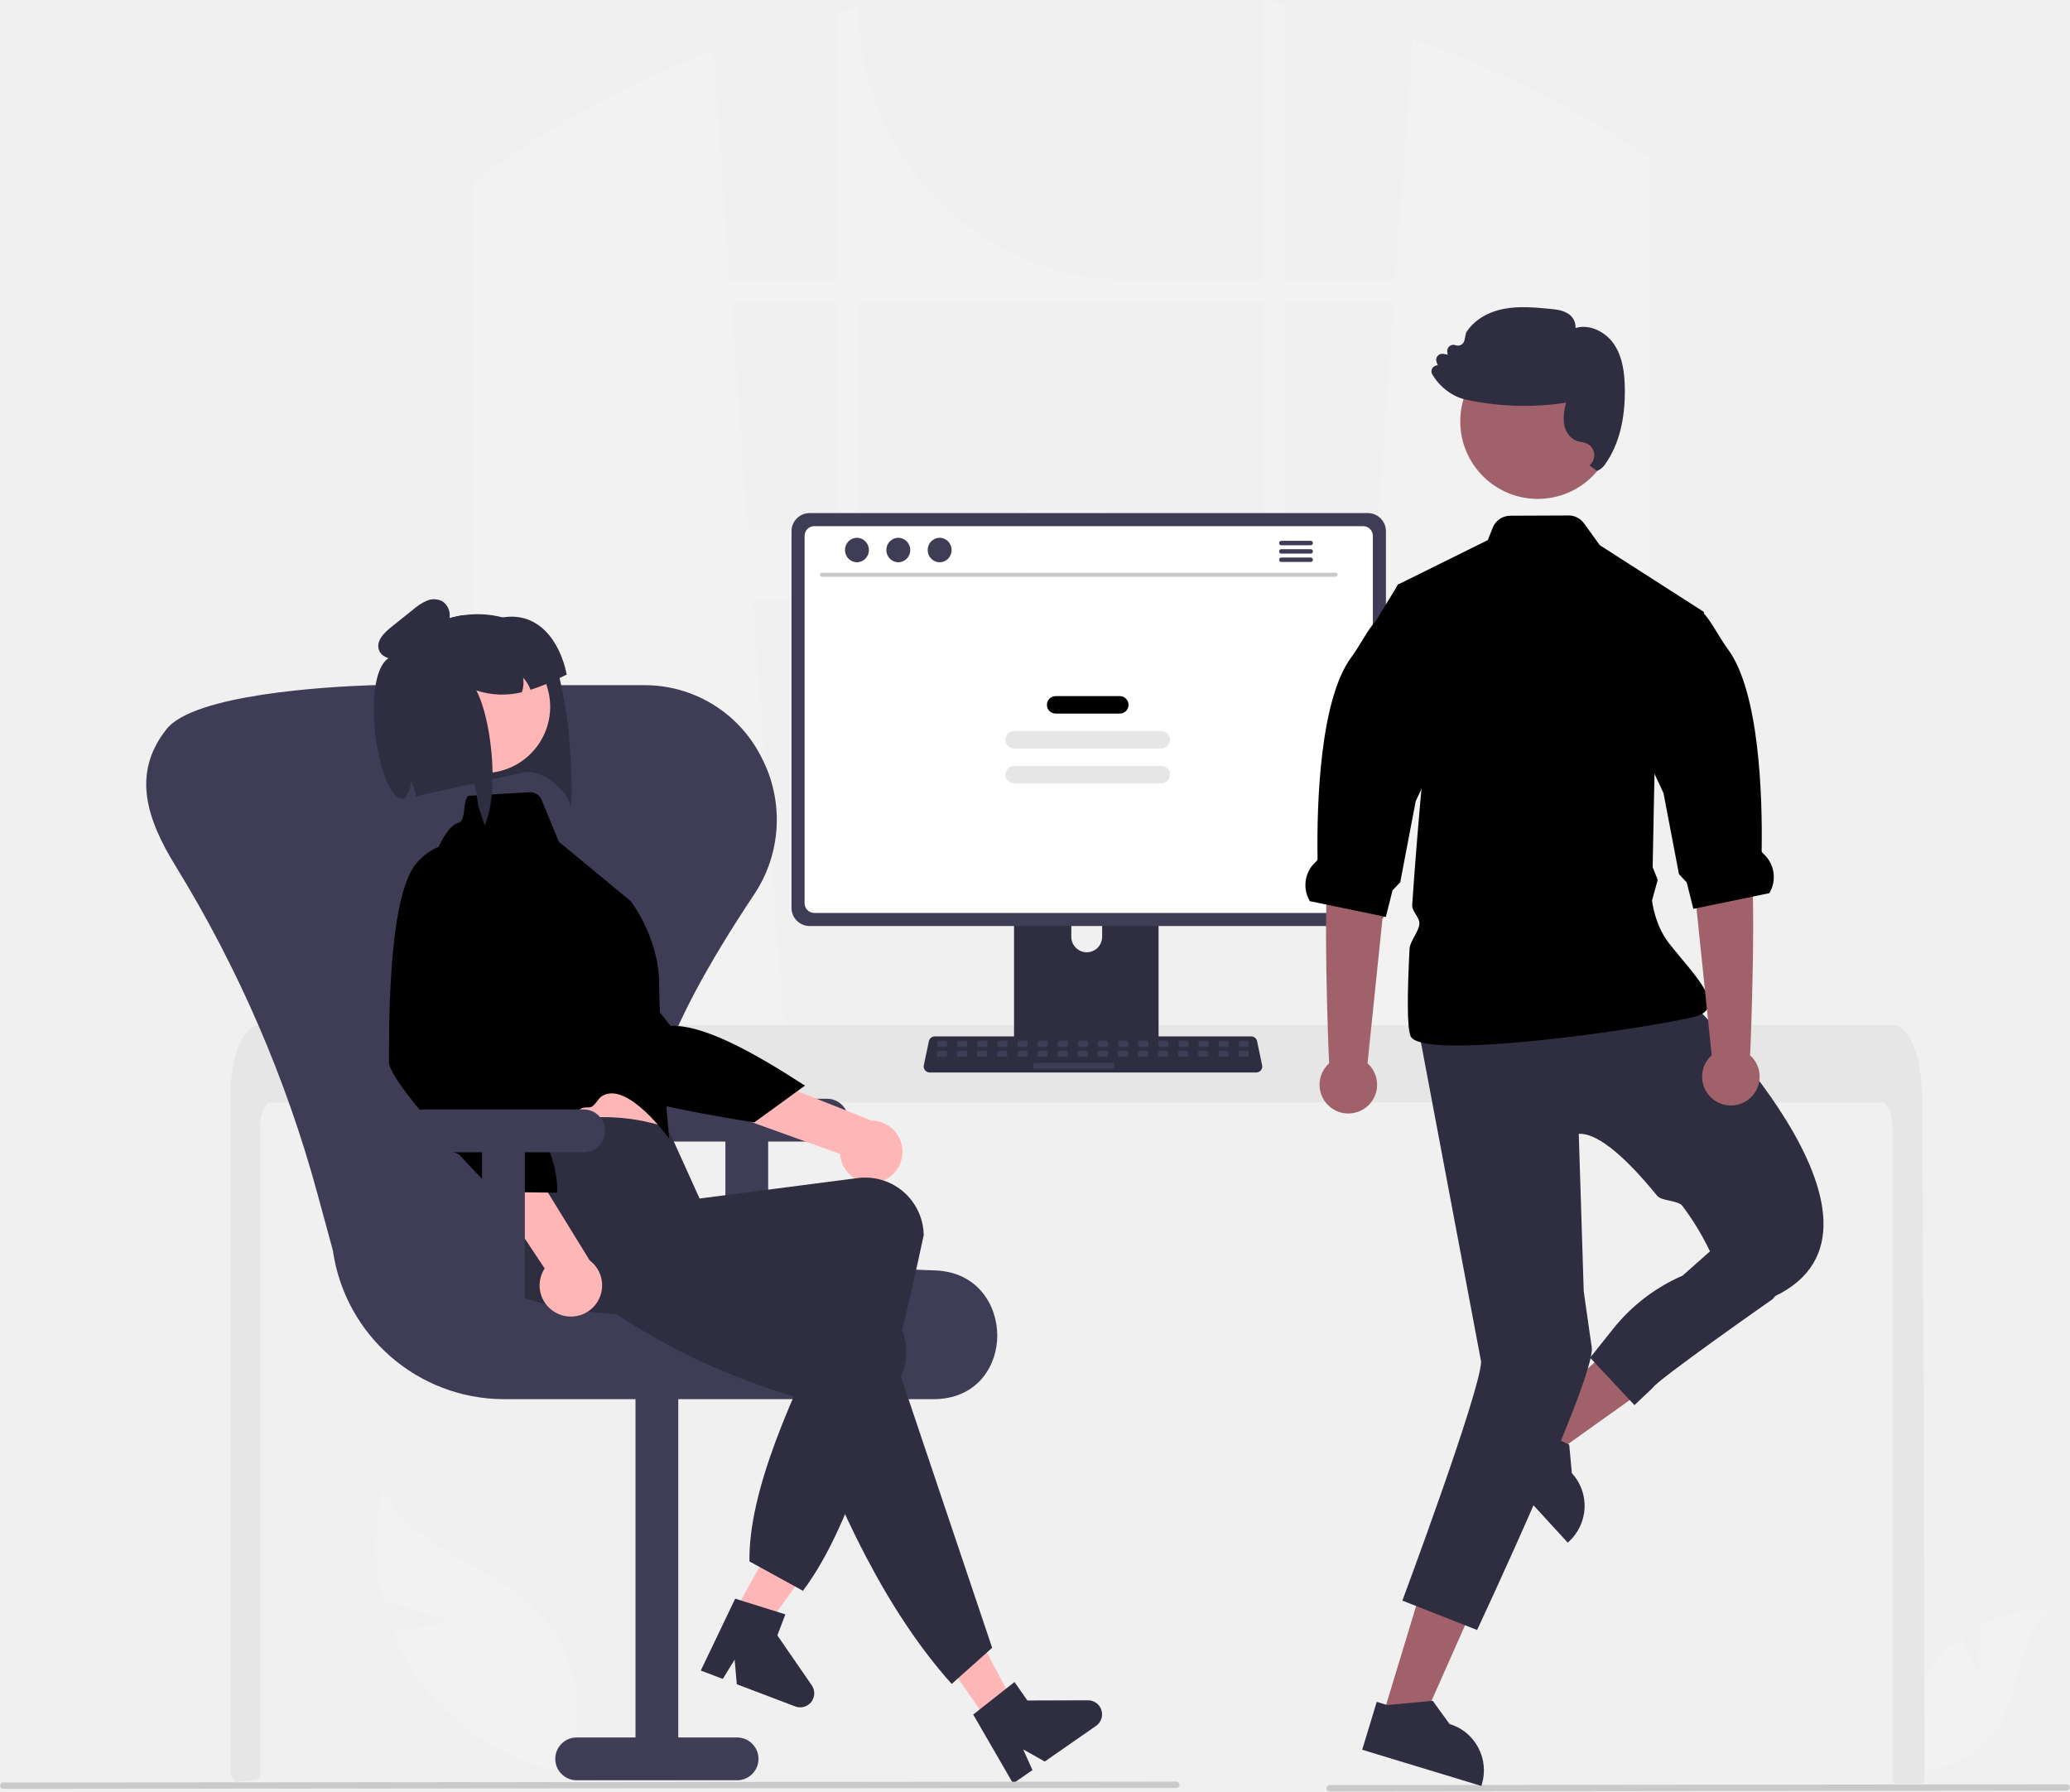
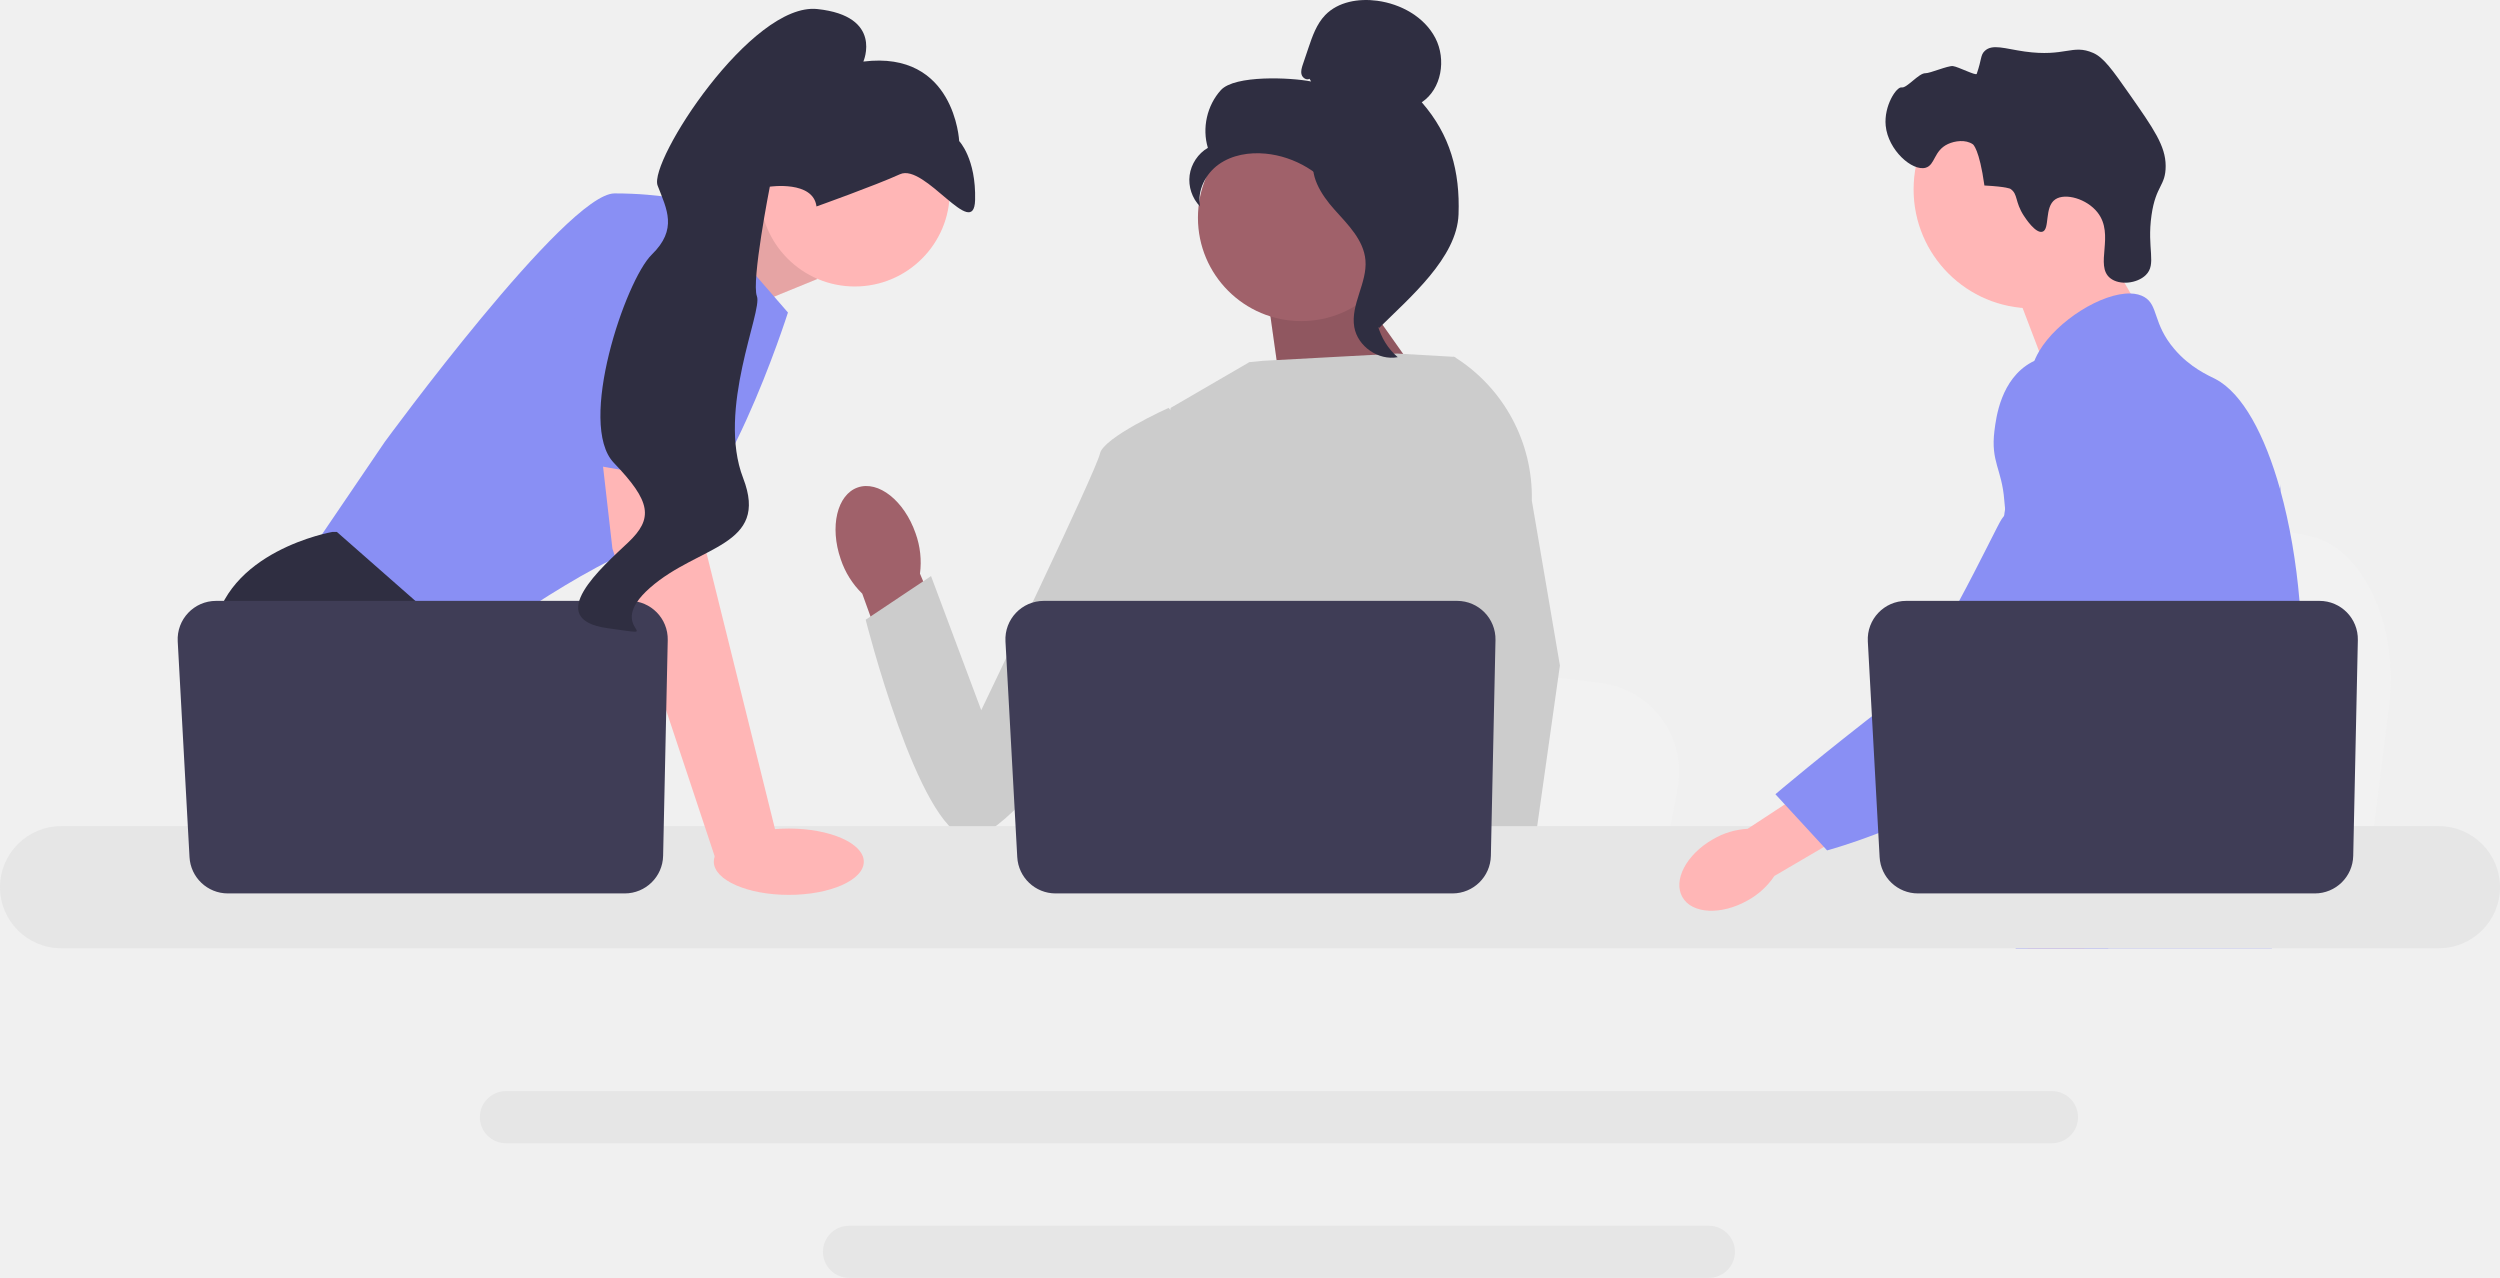
- <svg xmlns="http://www.w3.org/2000/svg" width="774.131" height="669.898" viewBox="0 0 774.131 669.898" role="img" artist="Katerina Limpitsouni" source="https://undraw.co/">
-   <path d="M824.241,170.371c-.87-.58-1.75-1.13-2.62-1.69a380.241,380.241,0,0,0-80.31-38.93l-6.54,90.22h-41.46v-103.39c-2.61-.54-5.24-1.05-7.87-1.53v104.92H636.171A102.27,102.27,0,0,1,533.901,117.701v-0c-2.64.57-5.26,1.18-7.88,1.83v100.44h-40.13l-6.23-86.03a380.858,380.858,0,0,0-81.94,43.53c-.44.3-.88.61-1.31.91-2.21,1.55-4.39,3.13-6.56,4.73v344.19h118.27l-2.09-28.95-11.5-158.95h231.59l-11.5,158.95-2.09,28.95h116.96v-353.45Q826.881,172.081,824.241,170.371Zm-298.22,142.78h-33.39l-6.17-85.3h39.56Zm159.42,0h-56.08v-1.69a6.18,6.18,0,0,0-6.19-6.18h-24.38a6.178,6.178,0,0,0-6.18,6.18v1.69h-58.71v-85.3h151.54Zm7.87,0v-85.3h40.89l-6.17,85.3Z" transform="translate(-212.9343 -115.0508)" fill="#f2f2f2" />
-   <path d="M952.684,740.6l.782-17.576a56.765,56.765,0,0,1,26.477-6.702c-12.717,10.397-11.127,30.438-19.749,44.419a34.144,34.144,0,0,1-25.038,15.779L924.514,783.035a57.215,57.215,0,0,1,12.06-46.364,55.267,55.267,0,0,1,10.157-9.437C949.279,733.954,952.684,740.6,952.684,740.6Z" transform="translate(-212.9343 -115.0508)" fill="#f2f2f2" />
-   <path d="M381.733,721.34l-25.68-7.775a86.572,86.572,0,0,1,.067-41.654c10.575,22.709,40.792,27.909,58.207,45.916a52.073,52.073,0,0,1,13.888,42.946l5.621,18.181A87.259,87.259,0,0,1,369.859,743.669a84.287,84.287,0,0,1-10.122-18.565C370.629,723.869,381.733,721.34,381.733,721.34Z" transform="translate(-212.9343 -115.0508)" fill="#f2f2f2" />
-   <path d="M932.701,780.161a2.038,2.038,0,0,1-.59,1.42,1.988,1.988,0,0,1-1.41.58h-8.04a1.993,1.993,0,0,1-2-2v-243.14c0-5.36-1.8-9.71-4.01-9.72h-602.49c-2.22.01-4.01,4.36-4.02,9.72v241.65a2.006,2.006,0,0,1-1.81,1.99c-1.62.16-3.24.3-4.85.43-.04,0-.08.01-.12.01-.88.08-1.76.14-2.64.21h-.01c-.46-.83-.9-1.68-1.35-2.53a2.088,2.088,0,0,1-.22-.93v-253.44c0-1.48.06-2.97.16-4.44a56.854,56.854,0,0,1,.75-6.02c1.69-9.29,5.51-15.58,9.85-15.6h611a4.683,4.683,0,0,1,1.84.39,7.174,7.174,0,0,1,2.27,1.59,14.071,14.071,0,0,1,2.23,3.05c2.14,3.77,3.67,9.39,4.21,15.93,0,.06.01.12.01.18.14,1.62.21,3.27.2,4.92l.14,21.43.09,12.78.27,40.1.1,14.24Z" transform="translate(-212.9343 -115.0508)" fill="#e6e6e6" />
-   <path d="M985.875,784.642l-275.75.307a1.191,1.191,0,0,1,0-2.381l275.75-.307a1.191,1.191,0,0,1,0,2.381Z" transform="translate(-212.9343 -115.0508)" fill="#cacaca" />
-   <path d="M643.602,427.312h-48.838a2.606,2.606,0,0,0-2.602,2.609v77.15H646.211v-77.15A2.607,2.607,0,0,0,643.602,427.312Zm-24.255,43.836a5.794,5.794,0,0,1-5.767-5.767v-8.899a5.767,5.767,0,0,1,11.534,0v8.899a5.794,5.794,0,0,1-5.767,5.767Z" transform="translate(-212.9343 -115.0508)" fill="#2f2e41" />
-   <path d="M724.474,306.911H515.71a6.777,6.777,0,0,0-6.766,6.766v140.875a6.773,6.773,0,0,0,6.766,6.766H724.474a6.773,6.773,0,0,0,6.766-6.766v-140.875A6.777,6.777,0,0,0,724.474,306.911Z" transform="translate(-212.9343 -115.0508)" fill="#3f3d56" />
-   <path d="M722.728,311.797H517.45a3.626,3.626,0,0,0-3.619,3.626V452.806a3.625,3.625,0,0,0,3.619,3.619H722.728a3.625,3.625,0,0,0,3.619-3.619V315.423A3.626,3.626,0,0,0,722.728,311.797Z" transform="translate(-212.9343 -115.0508)" fill="#fff" />
-   <path d="M591.995,504.603v7.443a1.458,1.458,0,0,0,1.455,1.455h51.474a1.462,1.462,0,0,0,1.455-1.455V504.603Z" transform="translate(-212.9343 -115.0508)" fill="#3f3d56" />
-   <path d="M682.747,516.091H560.618a2.247,2.247,0,0,1-2.198-2.709l1.895-9a2.256,2.256,0,0,1,2.198-1.784H680.852a2.256,2.256,0,0,1,2.198,1.784l1.895,9a2.247,2.247,0,0,1-2.198,2.709Z" transform="translate(-212.9343 -115.0508)" fill="#2f2e41" />
-   <rect x="350.446" y="389.168" width="3.761" height="2.257" rx="0.488" fill="#3f3d56" />
-   <rect x="357.969" y="389.168" width="3.761" height="2.257" rx="0.488" fill="#3f3d56" />
-   <rect x="365.491" y="389.168" width="3.761" height="2.257" rx="0.488" fill="#3f3d56" />
-   <rect x="373.014" y="389.168" width="3.761" height="2.257" rx="0.488" fill="#3f3d56" />
-   <rect x="380.537" y="389.168" width="3.761" height="2.257" rx="0.488" fill="#3f3d56" />
-   <rect x="388.06" y="389.168" width="3.761" height="2.257" rx="0.488" fill="#3f3d56" />
-   <rect x="395.583" y="389.168" width="3.761" height="2.257" rx="0.488" fill="#3f3d56" />
-   <rect x="403.106" y="389.168" width="3.761" height="2.257" rx="0.488" fill="#3f3d56" />
-   <rect x="410.629" y="389.168" width="3.761" height="2.257" rx="0.488" fill="#3f3d56" />
-   <rect x="418.152" y="389.168" width="3.761" height="2.257" rx="0.488" fill="#3f3d56" />
-   <rect x="425.675" y="389.168" width="3.761" height="2.257" rx="0.488" fill="#3f3d56" />
-   <rect x="433.198" y="389.168" width="3.761" height="2.257" rx="0.488" fill="#3f3d56" />
-   <rect x="440.721" y="389.168" width="3.761" height="2.257" rx="0.488" fill="#3f3d56" />
-   <rect x="448.243" y="389.168" width="3.761" height="2.257" rx="0.488" fill="#3f3d56" />
-   <rect x="455.766" y="389.168" width="3.761" height="2.257" rx="0.488" fill="#3f3d56" />
-   <rect x="463.289" y="389.168" width="3.761" height="2.257" rx="0.488" fill="#3f3d56" />
-   <rect x="350.357" y="392.929" width="3.761" height="2.257" rx="0.488" fill="#3f3d56" />
-   <rect x="357.88" y="392.929" width="3.761" height="2.257" rx="0.488" fill="#3f3d56" />
-   <rect x="365.403" y="392.929" width="3.761" height="2.257" rx="0.488" fill="#3f3d56" />
-   <rect x="372.925" y="392.929" width="3.761" height="2.257" rx="0.488" fill="#3f3d56" />
-   <rect x="380.448" y="392.929" width="3.761" height="2.257" rx="0.488" fill="#3f3d56" />
-   <rect x="387.971" y="392.929" width="3.761" height="2.257" rx="0.488" fill="#3f3d56" />
-   <rect x="395.494" y="392.929" width="3.761" height="2.257" rx="0.488" fill="#3f3d56" />
-   <rect x="403.017" y="392.929" width="3.761" height="2.257" rx="0.488" fill="#3f3d56" />
-   <rect x="410.54" y="392.929" width="3.761" height="2.257" rx="0.488" fill="#3f3d56" />
-   <rect x="418.063" y="392.929" width="3.761" height="2.257" rx="0.488" fill="#3f3d56" />
-   <rect x="425.586" y="392.929" width="3.761" height="2.257" rx="0.488" fill="#3f3d56" />
-   <rect x="433.109" y="392.929" width="3.761" height="2.257" rx="0.488" fill="#3f3d56" />
-   <rect x="440.632" y="392.929" width="3.761" height="2.257" rx="0.488" fill="#3f3d56" />
-   <rect x="448.155" y="392.929" width="3.761" height="2.257" rx="0.488" fill="#3f3d56" />
-   <rect x="455.677" y="392.929" width="3.761" height="2.257" rx="0.488" fill="#3f3d56" />
-   <rect x="463.2" y="392.929" width="3.761" height="2.257" rx="0.488" fill="#3f3d56" />
-   <rect x="386.467" y="397.443" width="30.092" height="2.257" rx="0.488" fill="#3f3d56" />
-   <path d="M712.413,330.726H520.335a.764.764,0,0,1,0-1.528H712.413a.764.764,0,0,1,0,1.528Z" transform="translate(-212.9343 -115.0508)" fill="#cacaca" />
-   <ellipse cx="320.476" cy="205.672" rx="4.476" ry="4.576" fill="#3f3d56" />
-   <ellipse cx="335.94" cy="205.672" rx="4.476" ry="4.576" fill="#3f3d56" />
-   <ellipse cx="351.404" cy="205.672" rx="4.476" ry="4.576" fill="#3f3d56" />
-   <path d="M703.102,317.28H692.117a.832.832,0,0,0,0,1.664h10.985a.832.832,0,0,0,0-1.664Z" transform="translate(-212.9343 -115.0508)" fill="#3f3d56" />
-   <path d="M703.102,320.402H692.117a.832.832,0,0,0,0,1.664h10.985a.832.832,0,0,0,0-1.664Z" transform="translate(-212.9343 -115.0508)" fill="#3f3d56" />
-   <path d="M703.102,323.521H692.117a.832.832,0,0,0,0,1.664h10.985a.832.832,0,0,0,0-1.664Z" transform="translate(-212.9343 -115.0508)" fill="#3f3d56" />
-   <rect x="391.518" y="260.3" width="30.529" height="6.528" rx="3.264" fill="#000" />
-   <rect x="376.013" y="273.356" width="61.539" height="6.528" rx="3.264" fill="#e6e6e6" />
-   <rect x="376.013" y="286.413" width="61.539" height="6.528" rx="3.264" fill="#e6e6e6" />
-   <path d="M522.211,525.911h-60a8,8,0,1,0,0,16h22v62h16v-62h22a8,8,0,1,0,0-16Z" transform="translate(-212.9343 -115.0508)" fill="#3f3d56" />
-   <path d="M561.812,638.248H401.329a64.805,64.805,0,0,1-63.917-55.636l-5.681-20.896a469.077,469.077,0,0,0-53.181-122.903c-10.747-17.454-16.279-34.349-3.715-50.615q.16-.208.316-.41c10.077-13.116,60.234-15.956,76.585-16.508q.969-.033,1.945-.033h99.819q.977,0,1.945.033a48.847,48.847,0,0,1,42.236,26.921,50.331,50.331,0,0,1-2.856,51.53c-35.063,52.671-45.799,85.697-34.808,107.085,10.631,20.688,43.22,31.265,102.559,33.285,15.946.543,23.265,12.96,23.316,24.267.05,11.015-6.986,23.176-22.553,23.848Q562.581,638.248,561.812,638.248Z" transform="translate(-212.9343 -115.0508)" fill="#3f3d56" />
-   <path d="M428.592,780.748h60a8,8,0,0,0,0-16h-22v-135h-16v135h-22a8,8,0,1,0,0,16Z" transform="translate(-212.9343 -115.0508)" fill="#3f3d56" />
-   <path d="M423.8,376.259l1.258,7.643c.595,3.706,2.75,29.886,1.153,33.009-.141-5.831-11-15-18.036-12.907l-11.042,2.453-6.853,1.525-5.578,1.223-16.209,3.541c-.028-.188-.049-.388-.077-.576-.038-.237-.077-.474-.125-.709a14.091,14.091,0,0,0-1.629-4.321,10.78,10.78,0,0,1-1.542,5.082.869.869,0,0,0-.066.126,12.734,12.734,0,0,1-.951,1.338.217.217,0,0,0-.043.039s-3.33-53.09-2.982-53.58c.255-.348.513-.687.782-1.017.267-.34.527-.669.806-1.002a.435.435,0,0,0,.09-.11,35.997,35.997,0,0,1,2.479-2.651c.256-.246.521-.495.787-.743a36.942,36.942,0,0,1,14.178-8.178c.595-.183,1.214-.351,1.843-.52.621-.158,1.254-.308,1.891-.438l.216-.044c.304-.062.619-.116.925-.169.384-.068.77-.127,1.148-.174a37.237,37.237,0,0,1,14.714.827c.01-.002.012.008.022.006a37.943,37.943,0,0,1,11.276,5.022c5.983,3.951,8.313,10.395,9.967,17.63C422.778,371.068,423.267,373.653,423.8,376.259Z" transform="translate(-212.9343 -115.0508)" fill="#2f2e41" />
-   <polygon points="269.963 611.271 280.299 616.886 307.661 579.054 292.405 570.768 269.963 611.271" fill="#ffb6b6" />
-   <path d="M487.873,712.842l18.764,5.876-2.987,7.861L516.517,745.253a5.253,5.253,0,0,1-6.191,7.891l-21.844-8.299-.811-9.206-4.424,7.217-8.236-3.129Z" transform="translate(-212.9343 -115.0508)" fill="#2f2e41" />
-   <path d="M541.444,557.111a11.614,11.614,0,0,1-14.34-10.562l-88.161-31.716,16.18-14.08,83.678,33.317a11.677,11.677,0,0,1,2.644,23.041Z" transform="translate(-212.9343 -115.0508)" fill="#ffb6b6" />
-   <path d="M414.314,436.26s-14.848.327-16.169,17.279,31.079,58.882,36.099,65.796,60.777,15.425,60.777,15.425l18.954-13.76c-19.916-12.905-38.092-22.8-50.29-22.355Z" transform="translate(-212.9343 -115.0508)" fill="#000" />
-   <path d="M396.104,511.058l3.618,15.546s.036,14.335,2.574,16.978c2.521,2.631,57.955-2.651,57.955-2.651s-5.877-23.1-5.799-40.578Z" transform="translate(-212.9343 -115.0508)" fill="#ffb6b6" />
-   <path d="M513.211,709.911l-20-11c-.38-26.025,15.273-61.243,33.84-98.132-41.523,7.141-80.696,9.429-114.579.79a21.901,21.901,0,0,1-15.663-26.458q.198-.822.458-1.627c4.055-12.372-5.038-20.128,3.326-33.736,21.996-7.512,42.892-9.634,62-3L474.564,563.219l59.343-7.679a21.882,21.882,0,0,1,24.344,19.294q.12.966.156,1.94C546.407,633.027,532.953,683.642,513.211,709.911Z" transform="translate(-212.9343 -115.0508)" fill="#2f2e41" />
-   <circle cx="393.879" cy="379.329" r="24.805" transform="translate(-280.9813 -28.39138) rotate(-11.5642)" fill="#ffb6b6" />
-   <path d="M388.048,412.635l22.861-1.35a4.641,4.641,0,0,1,4.564,2.863l6.46,15.662,26.85,22.192s10.631,13.528,10.655,30.999,3.772,57.91,3.772,57.91-15.515-21.839-25.091-16.03c-1.629.988-2.202,3.009-3.909,4.03-.851.509-2.818.014-3.677.525-13.196,7.833-26.958,15.486-28.244,14.145-2.525-2.635-5.587-16.098-5.587-16.098l-20.926-76.887a28.477,28.477,0,0,1,4.049-23.962c1.462-2.058,2.994-3.59,4.417-3.843C387.439,422.11,385.739,414.947,388.048,412.635Z" transform="translate(-212.9343 -115.0508)" fill="#000" />
-   <polygon points="369.583 643.84 379.233 637.131 357.372 595.887 343.13 605.789 369.583 643.84" fill="#ffb6b6" />
-   <path d="M583.976,731.217l-15.124,13.518C544.805,717.939,526.625,680.359,511.219,637.682c-40.366-11.822-70.807-30.888-97.382-53.526-9.015-7.628-15.774-17.429-8.085-26.721q.539-.652,1.126-1.26c9.078-9.33,32.101-7.552,45.585-16.1l30.121,32.196-1.895,8.632,56.577,19.165a21.852,21.852,0,0,1,13.336,28.017q-.318.92-.714,1.811Z" transform="translate(-212.9343 -115.0508)" fill="#2f2e41" />
-   <path d="M576.891,756.171l15.447-12.165,4.8,6.905,22.678-.069a5.253,5.253,0,0,1,3.015,9.566L603.644,773.745l-8.055-4.531,3.457,7.728-7.234,5.029Z" transform="translate(-212.9343 -115.0508)" fill="#2f2e41" />
-   <path d="M421.806,606.403a11.614,11.614,0,0,1-5.19-17.036l-51.754-78.102,21.386-1.626,47.202,76.707a11.677,11.677,0,0,1-11.644,20.057Z" transform="translate(-212.9343 -115.0508)" fill="#ffb6b6" />
-   <path d="M392.049,433.541s-12.103-8.608-23.289,4.198-10.252,65.787-10.357,74.331c-.033,2.675,3.83,8.448,9.153,15.117,2.39,2.994,5.073,6.168,7.831,9.323,1.596,1.826.221,5.626,1.823,7.401,1.593,1.765,6.164,1.505,7.68,3.143,7.194,7.775,13.039,13.694,13.039,13.694l23.42.288c.264-17.41-11.659-32.951-26.976-47.97Z" transform="translate(-212.9343 -115.0508)" fill="#000" />
-   <path d="M424.882,367.279c-.918.453-1.808.891-2.683,1.304a83.139,83.139,0,0,1-10.855,4.416,13.666,13.666,0,0,0-2.778-4.545,10.86,10.86,0,0,1-.46,5.433,30.703,30.703,0,0,1-17.038-.658c3.599,6.664,6.258,20.706,6.064,33.229-.084,6.621-.981,12.817-2.938,17.269l-2.515-7.651a47.657,47.657,0,0,0-1.401-8.093c-1.686-7.443-3.261-2.466-5.578,1.223l-16.209,3.541c-.028-.188-.049-.388-.077-.576-.038-.237-.077-.474-.125-.709a14.091,14.091,0,0,0-1.629-4.321,10.78,10.78,0,0,1-1.542,5.082.869.869,0,0,0-.066.126,12.734,12.734,0,0,1-.951,1.338.217.217,0,0,0-.043.039c-10.465,1.4-17.801-52.566-2.98-53.57.431-.029.513-.687.78-1.027.267-.34.527-.669.806-1.002a.435.435,0,0,0,.09-.11c.792-.917,1.612-1.8,2.479-2.651.256-.246.521-.495.787-.743a37.497,37.497,0,0,1,14.18-8.168c.595-.183,1.212-.36,1.841-.53.621-.158,1.254-.308,1.891-.438l.216-.044c.304-.062.619-.116.925-.169.384-.068.77-.127,1.148-.174a9.393,9.393,0,0,1,3.532,3.095l10.355-2.119q.412-.084.829-.139l.02-.004C413.885,343.767,422.197,354.161,424.882,367.279Z" transform="translate(-212.9343 -115.0508)" fill="#2f2e41" />
-   <path d="M368.442,357.738c-2.217,1.6-4.55,3.249-7.256,3.646s-5.873-.911-6.622-3.541c-.916-3.216,1.988-6.144,4.598-8.234l8.276-6.627a20.011,20.011,0,0,1,5.074-3.281,6.762,6.762,0,0,1,5.854.196,6.287,6.287,0,0,1,2.763,5.474,11.687,11.687,0,0,1-2.05,5.996,21.089,21.089,0,0,1-13.691,9.307" transform="translate(-212.9343 -115.0508)" fill="#2f2e41" />
-   <path d="M431.211,529.911h-60a8,8,0,1,0,0,16h22v62h16v-62h22a8,8,0,0,0,0-16Z" transform="translate(-212.9343 -115.0508)" fill="#3f3d56" />
-   <path d="M652.875,783.642l-438.75.307a1.191,1.191,0,0,1,0-2.381l438.75-.307a1.191,1.191,0,0,1,0,2.381Z" transform="translate(-212.9343 -115.0508)" fill="#cacaca" />
-   <polygon points="567.621 535.776 577.388 546.42 623.092 513.812 608.676 498.102 567.621 535.776" fill="#a0616a" />
-   <path d="M800.771,665.891v-.01l-.99-10.63-.45-.21-2.63-1.25-12.41-5.87-.26-.28-2.49-2.72-13.79,12.66,18.68,20.36,12.81,13.96.43-.4a18.112,18.112,0,0,0,1.1-25.61Z" transform="translate(-212.9343 -115.0508)" fill="#2f2e41" />
-   <polygon points="517.018 641.96 530.84 646.159 553.614 594.841 533.213 588.644 517.018 641.96" fill="#a0616a" />
-   <path d="M765.741,768.501a17.957,17.957,0,0,0-10.72-8.8l-6.27-8.65-.49.04-16.57,1.52-.37-.11-3.52-1.07-5.44,17.91,44.57,13.54.17-.57A18.053,18.053,0,0,0,765.741,768.501Z" transform="translate(-212.9343 -115.0508)" fill="#2f2e41" />
-   <path id="b2eb929e-713e-4b71-a146-193a455bcc79-191" data-name="Path 17" d="M843.932,488.318s88.251,85.207,32.46,111.582H859.148s-5.182-18.41-17.045-33.935c-1.629-2.132-7.733-1.699-9.428-3.777-10.349-12.687-21.569-23.583-29.318-23.15l1.854,58.873,3,21c1.575,10.856-42.882,105.643-42.882,105.643l-27.943-10.982s29.113-78.071,29.454-89.326L743.509,500.491Z" transform="translate(-212.9343 -115.0508)" fill="#2f2e41" />
-   <path d="M851.291,492.521a5.258,5.258,0,0,1-1.72,1.56,12.151,12.151,0,0,1-3.61,1.34c-19.87,4.51-84.78,13.86-101.63,9.4-2.07-.54-3.42-1.3-3.86-2.3-1.41-3.16-1.23-16.51-.4-32.63.15-3.02,3.48-6.29,3.68-9.45.14-2.37-2.85-4.6-2.69-7.01,1.1-16.3,2.52-32.91,3.47-43.41.6-6.75,1.01-10.97,1.01-10.97l-10.25-64.63.48-.79.54-.27,33.05-16.36,1.8-4.6a7.118,7.118,0,0,1,6.59-4.51l21.77-.09a7.095,7.095,0,0,1,5.79,2.94l5.9,8.17,39,25-.15.46-18.3,55.69-.09,4.34v.01l-.68,34.9,1.89,4.73-2.13,7.76s.98,9.07,6.23,15.81c4.76,6.12,10.82,12.5,13.56,17.68v.01C852.061,488.161,852.571,490.641,851.291,492.521Z" transform="translate(-212.9343 -115.0508)" fill="#000" />
-   <path id="e9cec503-1de8-4692-84d1-4d2e854ea0bd-192" data-name="Path 18" d="M880.629,594.839l-4.717,5.96s-43.383,30.352-44.873,33.188l-6.856,6.488-16.59-17.733,8.627-10.813a67.724,67.724,0,0,1,25.979-19.89h0l13.222-11.73Z" transform="translate(-212.9343 -115.0508)" fill="#2f2e41" />
-   <path d="M853.063,509.651,845.163,433.181,843.078,401.708l22.113-3.998s-.876,22.504,2.021,35.201c2.859,12.529.379,75.062.203,76.734a10.758,10.758,0,1,1-14.35.007Z" transform="translate(-212.9343 -115.0508)" fill="#a0616a" />
-   <path d="M874.633,449.028l-28.422,5.883-2.485-9.908-2.897-3.074-5.789-30.323-8.305-17.763,2.159-60.744,21.094,11.187.026.02c3.226,3.502,5.45,8.515,9.147,13.544,11.65,15.849,12.942,54.36,12.589,75.454-.006.346.342.712.761,1.096a11.695,11.695,0,0,1,2.123,14.626Z" transform="translate(-212.9343 -115.0508)" fill="#000" />
-   <path d="M724.359,512.651l7.9-76.47,2.085-31.473-22.113-3.998s.876,22.504-2.021,35.201c-2.859,12.529-.379,75.062-.203,76.734a10.758,10.758,0,1,0,14.35.007Z" transform="translate(-212.9343 -115.0508)" fill="#a0616a" />
-   <path d="M750.691,396.841l-6.16,13.18-2.15,4.59-5.79,30.32-2.89,3.07-2.49,9.91-1.17-.24-21.1-4.37-6.15-1.27a11.691,11.691,0,0,1,2.12-14.63c.42-.38.77-.75.76-1.1-.35-21.09.94-59.6,12.59-75.45,3.7-5.03,5.92-10.04,9.15-13.54.01-.01.01-.02.02-.02l7.86-12.87.48-.79.54-.27Z" transform="translate(-212.9343 -115.0508)" fill="#000" />
-   <circle id="e944ea38-edcc-43c9-bf24-dbaf21228ba4" data-name="Ellipse 5" cx="575.073" cy="157.587" r="28.966" fill="#a0616a" />
-   <path d="M820.571,259.931c-.1-4.94-.66-11.26-4.12-16.3-2.92-4.24-8.81-7.6-14.3-5.92a5.946,5.946,0,0,0-2.96-5.48c-2.08-1.27-4.58-1.5-6.79-1.71-5.57-.52-11.34-1.06-16.98.01-6.33,1.2-11.51,4.46-14.2,8.95l-.06.14-.55,2.66a2.525,2.525,0,0,1-1.25,1.7,2.481,2.481,0,0,1-2.11.15,2.29,2.29,0,0,0-3.07,2.48l.15,1.06-1.59-.3a2.284,2.284,0,0,0-2.57,3.05l.44,1.21a2.448,2.448,0,0,0-1.75.77,2.237,2.237,0,0,0-.3,2.62,20.812,20.812,0,0,0,7.34,7.38,17.303,17.303,0,0,0,4.37,1.87q.48.135.99.24a103.062,103.062,0,0,0,37.35,1.12,21.157,21.157,0,0,0-.83,7.56c.4,3.19,2.27,5.82,4.77,6.7a10.001,10.001,0,0,0,1.74.42,10.734,10.734,0,0,1,1.67.41,4.863,4.863,0,0,1,1.42,8.32s2.62,2.17,2.95,2.06a6.733,6.733,0,0,0,3.08-2.74C818.401,281.181,820.811,271.621,820.571,259.931Z" transform="translate(-212.9343 -115.0508)" fill="#2f2e41" />
+ <svg xmlns="http://www.w3.org/2000/svg" width="866.81" height="443.068" viewBox="0 0 866.81 443.068" role="img" artist="Katerina Limpitsouni" source="https://undraw.co/">
+   <path d="M828.335,244.952l-2.715,21.622-6.739,53.704h-135.383c1.057-12.037,2.502-29.362,4.046-48.065,.152-1.868,.312-3.748,.464-5.639,3.872-47.014,8.108-100.216,8.108-100.216l17.799,3.316,34.532,6.421,14.071,2.615,37.681,7.017c18.787,3.491,31.71,30.693,28.135,59.226Z" fill="#f2f2f2" />
+   <polygon points="725.93 79.358 742.579 108.492 710.58 131.169 696.93 95.358 725.93 79.358" fill="#ffb6b6" />
+   <circle cx="704.735" cy="65.675" r="41.244" fill="#ffb6b6" />
+   <path d="M701.774,74.896c-3.275-4.984-1.99-7.591-4.731-9.423-0-0-1.103-.737-8.999-1.157h0c-1.768-12.724-3.975-14.267-3.975-14.267-2.543-1.778-6.318-1.201-8.666-.113-4.966,2.3-4.391,7.269-7.735,8.22-4.619,1.314-13.024-6.092-13.852-14.569-.675-6.915,3.78-13.631,5.547-13.276,1.752,.352,5.947-5.003,8.212-4.92,1.547,.056,7.867-2.691,9.567-2.476,1.857,.235,7.978,3.429,8.234,2.699,1.773-5.072,1.252-6.479,2.756-7.93,2.665-2.571,7.026-.781,13.866,.181,14.074,1.978,16.531-2.663,23.743,.483,3.644,1.589,6.692,5.874,12.641,14.38,8.319,11.895,12.479,17.842,12.506,24.779,.027,7.074-3.398,6.625-4.903,17.098-1.675,11.658,1.884,16.989-2.004,20.777-3.005,2.927-9.113,3.622-12.322,1.053-5.494-4.399,1.696-15.012-4.384-22.767-3.732-4.76-11.238-6.878-14.676-4.525-3.888,2.66-1.746,10.469-4.48,11.21-2.341,.634-5.772-4.588-6.343-5.457Z" fill="#2f2e41" />
+   <path d="M797.85,237.338c-1.15,19.67-5.72,25.88-7.32,49.11-.35,5.1-.56,11.02-.56,18.08,0,1.8,.01,3.54,.01,5.24,0,3.62-.069,7.04-.49,10.51-.319,2.77-.869,5.56-1.779,8.5h-88.83c-.01-.02-.01-.04-.021-.06-.52-2.26-.85-4.42-1.1-6.49-.08-.66-.15-1.31-.21-1.95-.08-.75-.15-1.49-.22-2.22-.271-2.91-.54-5.66-1.181-8.29-.859-3.63-2.42-7.05-5.62-10.35-1.31-1.35-2.619-2.4-3.899-3.32-.25-.17-.49-.34-.74-.51-3.54-2.43-6.89-4.18-9.79-9.14-.05-.07-.09-.15-.13-.22-.5-.87-1.8-3.15-2.74-6.19-.99-3.16-1.59-7.13-.51-11.19,2.57-9.62,12.09-10.58,19.87-20.3,.84-1.05,1.67-2.21,2.46-3.5,3.52-5.72,4.47-10.76,5.59-16.75,.18-.97,.34-1.93,.47-2.86,.101-.7,.19-1.39,.261-2.07,.619-5.71,.319-10.63-.41-15.03-2.38-14.41-9.4-23.33-4.44-36.26,1.561-4.06,3.771-7.11,6-9.72,4.72-5.53,9.57-9.12,8.73-16.26-.851-7.2-6.311-8.19-6.92-14.48-.311-3.18,.729-6.53,2.68-9.82v-.01c6.24-10.59,21.82-20.34,31.72-20.03,1.83,.05,3.45,.46,4.8,1.25,4.891,2.88,2.851,9.17,10.341,17.99,5.569,6.55,11.869,9.17,14.26,10.41,9.47,4.94,17.17,19.51,22.399,38.14,.04,.14,.08,.28,.12,.43,3.23,11.67,5.511,24.92,6.641,38.36,.479,5.69,.76,11.41,.819,17.07,.051,4.52-.05,8.44-.26,11.93Z" fill="#898ff4" />
+   <g>
+     <polygon points="731.331 304.728 729.52 309.768 728.38 312.927 725.74 320.278 722.68 328.778 703.01 328.778 706.31 320.278 707.84 316.318 710.38 309.768 714.64 298.768 731.331 304.728" fill="#ffb6b6" />
+     <path d="M790.84,167.827c-.05,.65-.12,1.37-.19,2.15-.779,7.94-2.62,22.15-5.31,38.36-1.42,8.55-3.08,17.66-4.95,26.71-4.02,19.53-9.02,38.76-14.67,51.4-1.01,2.28-2.05,4.34-3.11,6.16-.81,1.39-1.66,2.76-2.55,4.11-2.88,4.43-6.11,8.63-9.46,12.55-.13,.17-.28,.33-.43,.5-.54,.64-1.101,1.27-1.66,1.9-2.74,3.09-5.54,5.97-8.25,8.61-3.3,3.22-6.48,6.07-9.33,8.5h-31.94l-.13-.06-4.6-2.04s1.31-1.54,3.5-4.45c.45-.59,.93-1.24,1.45-1.95,.64-.87,1.33-1.83,2.069-2.87,1.54-2.18,3.29-4.74,5.17-7.64,3.641-5.61,7.79-12.51,11.98-20.5,.48-.93,.97-1.87,1.46-2.82,.01-.03,.03-.06,.04-.09,.83-1.62,1.65-3.29,2.47-4.99,6.95-14.46,8.94-26.46,9.511-30.35,.8-5.5,1.909-13.19,1.609-21.65-.2-5.58-1.01-11.48-2.939-17.34v-.01c-.4-1.23-.851-2.46-1.36-3.68-.91-2.19-1.99-4.35-3.271-6.48-5.649-9.38-10.239-9.77-13.89-19.99-1.08-3.03-3.53-9.87-2.78-17.09v-.01c.091-.89,.24-1.79,.44-2.69v-.01c.05-.25,.12-.51,.19-.76,.569-2.21,1.51-4.4,2.939-6.48,2.79-4.04,6.6-6.44,10.01-7.87l.011-.01c3.939-1.64,7.34-1.99,8-2.05,14.609-1.3,25.939,10.98,32.13,17.69,2.39,2.59,4.58,4.76,6.58,6.53,15.569,13.9,19.84,5.02,20.949,.43,.17-.71,.261-1.32,.311-1.72Z" fill="#898ff4" />
+     <path d="M790.89,167.308c0,.05-.01,.22-.05,.5,.02-.15,.03-.3,.04-.44,0-.03,0-.05,.01-.06Z" fill="#898ff4" />
+   </g>
+   <path d="M711.47,378.318H175.42c-4.98,0-9.04,4.05-9.04,9.03,0,4.99,4.06,9.04,9.04,9.04H711.47c4.979,0,9.03-4.05,9.03-9.04,0-4.98-4.051-9.03-9.03-9.03Z" fill="#e6e6e6" />
+   <path d="M592.51,424.998H294.37c-4.98,0-9.03,4.05-9.03,9.03s4.05,9.04,9.03,9.04h298.14c4.98,0,9.04-4.06,9.04-9.04s-4.06-9.03-9.04-9.03Z" fill="#e6e6e6" />
+   <polygon points="235.069 81.275 268.853 67.057 283.344 96.762 247.842 111.253 235.069 81.275" fill="#ffb6b6" />
+   <polygon points="235.069 81.275 268.853 67.057 283.344 96.762 247.842 111.253 235.069 81.275" opacity=".1" />
+   <path d="M239.872,69.955l33.328,38.4s-23.185,73.177-46.369,79.698-65.932,38.4-65.932,38.4l-53.615-34.777,26.083-38.4s63.034-86.218,79.698-86.218c16.664,0,26.807,2.898,26.807,2.898Z" fill="#898ff4" />
+   <path d="M194.843,320.278H117.261l-4.905-6.557-20.026-26.771-4.608-6.158s-17.389-31.879-13.766-60.86c3.623-28.981,41.298-35.502,41.298-35.502h1.55l46.123,40.53-2.753,37.719,14.606,24.272,20.062,33.328Z" fill="#2f2e41" />
+   <polygon points="133.15 320.278 112.356 320.278 112.356 289.486 133.15 320.278" fill="#2f2e41" />
+   <path d="M581.644,273.532l-2.587,13.418-6.419,33.328h-128.958c1.007-7.47,2.384-18.222,3.854-29.829,.145-1.159,.297-2.326,.442-3.499,3.688-29.177,7.723-62.193,7.723-62.193l16.954,2.058,32.893,3.985,13.404,1.623,35.893,4.354c17.896,2.166,30.205,19.048,26.8,36.755Z" fill="#f2f2f2" />
+   <path d="M764.144,320.278h-69.945c1.065-1.253,1.666-1.978,1.666-1.978l20.968-3.463,43.203-7.129s1.971,5.093,4.108,12.571Z" fill="#2f2e41" />
+   <polygon points="467.455 95.766 497.873 138.784 444.814 140.369 439.119 99.942 467.455 95.766" fill="#a0616a" />
+   <polygon points="467.455 95.766 497.873 138.784 444.814 140.369 439.119 99.942 467.455 95.766" opacity=".1" />
+   <path id="uuid-ae755ff6-bb09-410e-86b1-7d1b81a37005-893" d="M317.446,184.896c-3.903-11.259-12.876-18.372-20.041-15.887-7.165,2.485-9.808,13.625-5.902,24.888,1.499,4.52,4.058,8.616,7.464,11.945l17.14,47.497,22.117-8.518-19.245-45.919c.615-4.724,.089-9.526-1.533-14.005Z" fill="#a0616a" />
+   <path d="M523.347,162.977l-.042,43.841-4.079,16.193-8.39,33.306-6.108,30.633-4.55,22.822-1.623,8.151c-1.224,.819-2.442,1.601-3.659,2.355h-105.976c-6.021-3.615-9.39-6.427-9.39-6.427,0,0,1.666-1.565,3.572-4.079,3.217-4.246,7.108-11.201,4.724-17.845-.5-1.391-.63-3.086-.478-4.977,.971-12.476,14.056-33.574,14.056-33.574l-2.71-31.314-1.188-13.722,8.378-66.91,27.307-15.874,4.714-.456,46.536-2.514,19.234,1.108,.877,.239,18.794,39.045Z" fill="#ccc" />
+   <g>
+     <polygon points="525.414 320.278 502.229 320.278 501.208 309.772 501.186 309.562 507.75 309.113 524.827 307.947 525.124 314.235 525.356 319.061 525.414 320.278" fill="#ffb6b6" />
+     <path d="M531.121,173.576l9.739,57.143-7.948,56.23-1.239,8.752-2.188,15.454-.674,4.753,.022,.514,.167,3.855h-27.532l-1.014-10.506-.087-.942-2.072-21.518-.036-.362-4.398-45.63,8.622-32.98,.638-2.427v-.007l3.751-56.469-2.905-25.663-.029-.239c.058,.036,.109,.073,.167,.109,.152,.094,.304,.188,.449,.29,16.925,10.737,27.01,29.575,26.568,49.644Z" fill="#ccc" />
+   </g>
+   <path d="M415.748,152.379l-10.587-10.951s-22.664,10.218-23.794,15.886c-1.13,5.669-41.146,88.926-41.146,88.926l-17.41-46.499-22.662,15.13s18.184,72.192,35.19,75.581,74.002-85.446,74.002-85.446l6.408-52.628Z" fill="#ccc" />
+   <path d="M845.64,286.447H21.16c-11.67,0-21.16,9.5-21.16,21.17s9.49,21.16,21.16,21.16H845.64c11.67,0,21.17-9.49,21.17-21.16s-9.5-21.17-21.17-21.17Z" fill="#e6e6e6" />
+   <path d="M518.522,221.94l-1.603,74.802c-.155,7.241-6.07,13.03-13.312,13.03h-137.603c-7.071,0-12.91-5.528-13.296-12.589l-4.089-74.802c-.417-7.628,5.656-14.042,13.296-14.042h143.295c7.466,0,13.472,6.137,13.312,13.601Z" fill="#3f3d56" />
+   <circle cx="296.385" cy="66.41" r="32.922" fill="#ffb6b6" />
+   <polygon points="241.321 152.551 244.944 191.675 269.578 290.935 248.296 298.394 212.34 190.226 207.374 146.755 241.321 152.551" fill="#ffb6b6" />
+   <path d="M231.522,221.94l-1.603,74.802c-.155,7.241-6.07,13.03-13.312,13.03H79.004c-7.071,0-12.91-5.528-13.296-12.589l-4.089-74.802c-.417-7.628,5.656-14.042,13.296-14.042H218.21c7.466,0,13.472,6.137,13.312,13.601Z" fill="#3f3d56" />
+   <ellipse cx="273.5" cy="298.778" rx="26" ry="11.5" fill="#ffb6b6" />
+   <path d="M190.242,158.532l14.853-79.158s41.298-5.796,42.747,7.97-1.035,81.042-1.035,81.042l-56.564-9.853Z" fill="#898ff4" />
+   <path d="M283.095,71.586s20.365-7.268,28.956-11.179c8.591-3.911,25.657,23.366,26.037,8.96,.38-14.406-5.518-20.447-5.518-20.447,0,0-1.473-31.515-33.223-27.575,0,0,6.984-15.767-15.941-18.205-22.925-2.438-58.589,52.921-55.395,61.194,3.194,8.273,7.023,15.113-2.039,23.959-9.062,8.846-26.03,58.769-13.12,72.203,12.91,13.434,13.758,19.264,4.912,27.621-8.846,8.358-29.754,26.53-7.147,29.685,22.607,3.155-2.068,.799,14.786-14.026,16.854-14.825,41.447-14.219,32.265-38.005-9.183-23.785,6.771-57.869,4.775-63.04-1.996-5.171,4.473-38.005,4.473-38.005,0,0,15.055-2.212,16.181,6.86Z" fill="#2f2e41" />
+   <g>
+     <circle cx="451.191" cy="75.499" r="35.838" fill="#a0616a" />
+     <path d="M454.051,27.317c-1.037,.605-2.426-.311-2.759-1.464-.333-1.154,.055-2.379,.439-3.516l1.934-5.727c1.371-4.062,2.827-8.266,5.797-11.357,4.483-4.666,11.607-5.853,18.02-4.993,8.236,1.104,16.362,5.564,20.191,12.939,3.829,7.375,2.199,17.665-4.72,22.266,9.862,11.303,13.3,23.901,12.757,38.892-.543,14.991-16.879,28.788-27.533,39.348-2.379-1.442-4.542-8.201-3.234-10.656,1.308-2.455-.566-5.3,1.054-7.561,1.62-2.262,2.976,1.34,1.338-.909-1.034-1.419,3.001-4.684,1.464-5.533-7.432-4.108-9.903-13.371-14.571-20.465-5.63-8.556-15.265-14.35-25.462-15.312-5.617-.53-11.55,.43-16.154,3.691-4.604,3.261-7.585,9.089-6.517,14.629-2.765-2.808-4.141-6.922-3.622-10.828,.519-3.906,2.922-7.518,6.325-9.506-2.069-6.841-.297-14.711,4.505-20.005,4.802-5.294,24.28-4.392,31.291-2.999l-.542-.93Z" fill="#2f2e41" />
+     <path d="M455.14,53.475c9.285,1.002,15.989,9.045,21.65,16.473,3.263,4.281,6.681,9.009,6.599,14.391-.083,5.441-3.721,10.109-5.46,15.265-2.842,8.429-.072,18.457,6.693,24.233-6.685,1.269-13.911-3.744-15.065-10.449-1.343-7.806,4.574-15.34,3.873-23.23-.617-6.951-6.095-12.301-10.752-17.498-4.657-5.197-9.03-12.094-6.888-18.735l-.65-.45Z" fill="#2f2e41" />
+   </g>
+   <g>
+     <path id="uuid-aec20554-f6ec-4c5b-9d97-717cd04239bf-894" d="M593.947,290.977c-9.197,5.231-13.952,14.216-10.623,20.069,3.33,5.852,13.483,6.355,22.683,1.121,3.703-2.04,6.864-4.938,9.218-8.45l38.687-22.656-11.019-17.928-36.969,24.238c-4.223,.228-8.331,1.465-11.978,3.607Z" fill="#ffb6b6" />
+     <path d="M724.935,124.841c-1.156-.458-11.3-4.3-20.561,.772-10.638,5.826-12.281,19.126-12.858,23.791-1.331,10.776,2.591,13.191,3.419,24.101,1.549,20.41,5.633-2.874-.889,6.442-2.258,3.225-25.317,53.198-38.034,62.986-24.733,19.037-40.439,32.444-40.439,32.444l17.93,19.477s28.333-7.549,53.376-23.81c25.688-16.68,38.532-25.02,48.469-41.335,.856-1.405,21.331-36.176,10.335-74.624-2.508-8.77-7.104-24.839-20.747-30.245Z" fill="#898ff4" />
+   </g>
+   <path d="M817.522,221.94l-1.603,74.802c-.155,7.241-6.07,13.03-13.312,13.03h-137.603c-7.071,0-12.91-5.528-13.296-12.589l-4.089-74.802c-.417-7.628,5.656-14.042,13.296-14.042h143.295c7.466,0,13.472,6.137,13.312,13.601Z" fill="#3f3d56" />
</svg>
